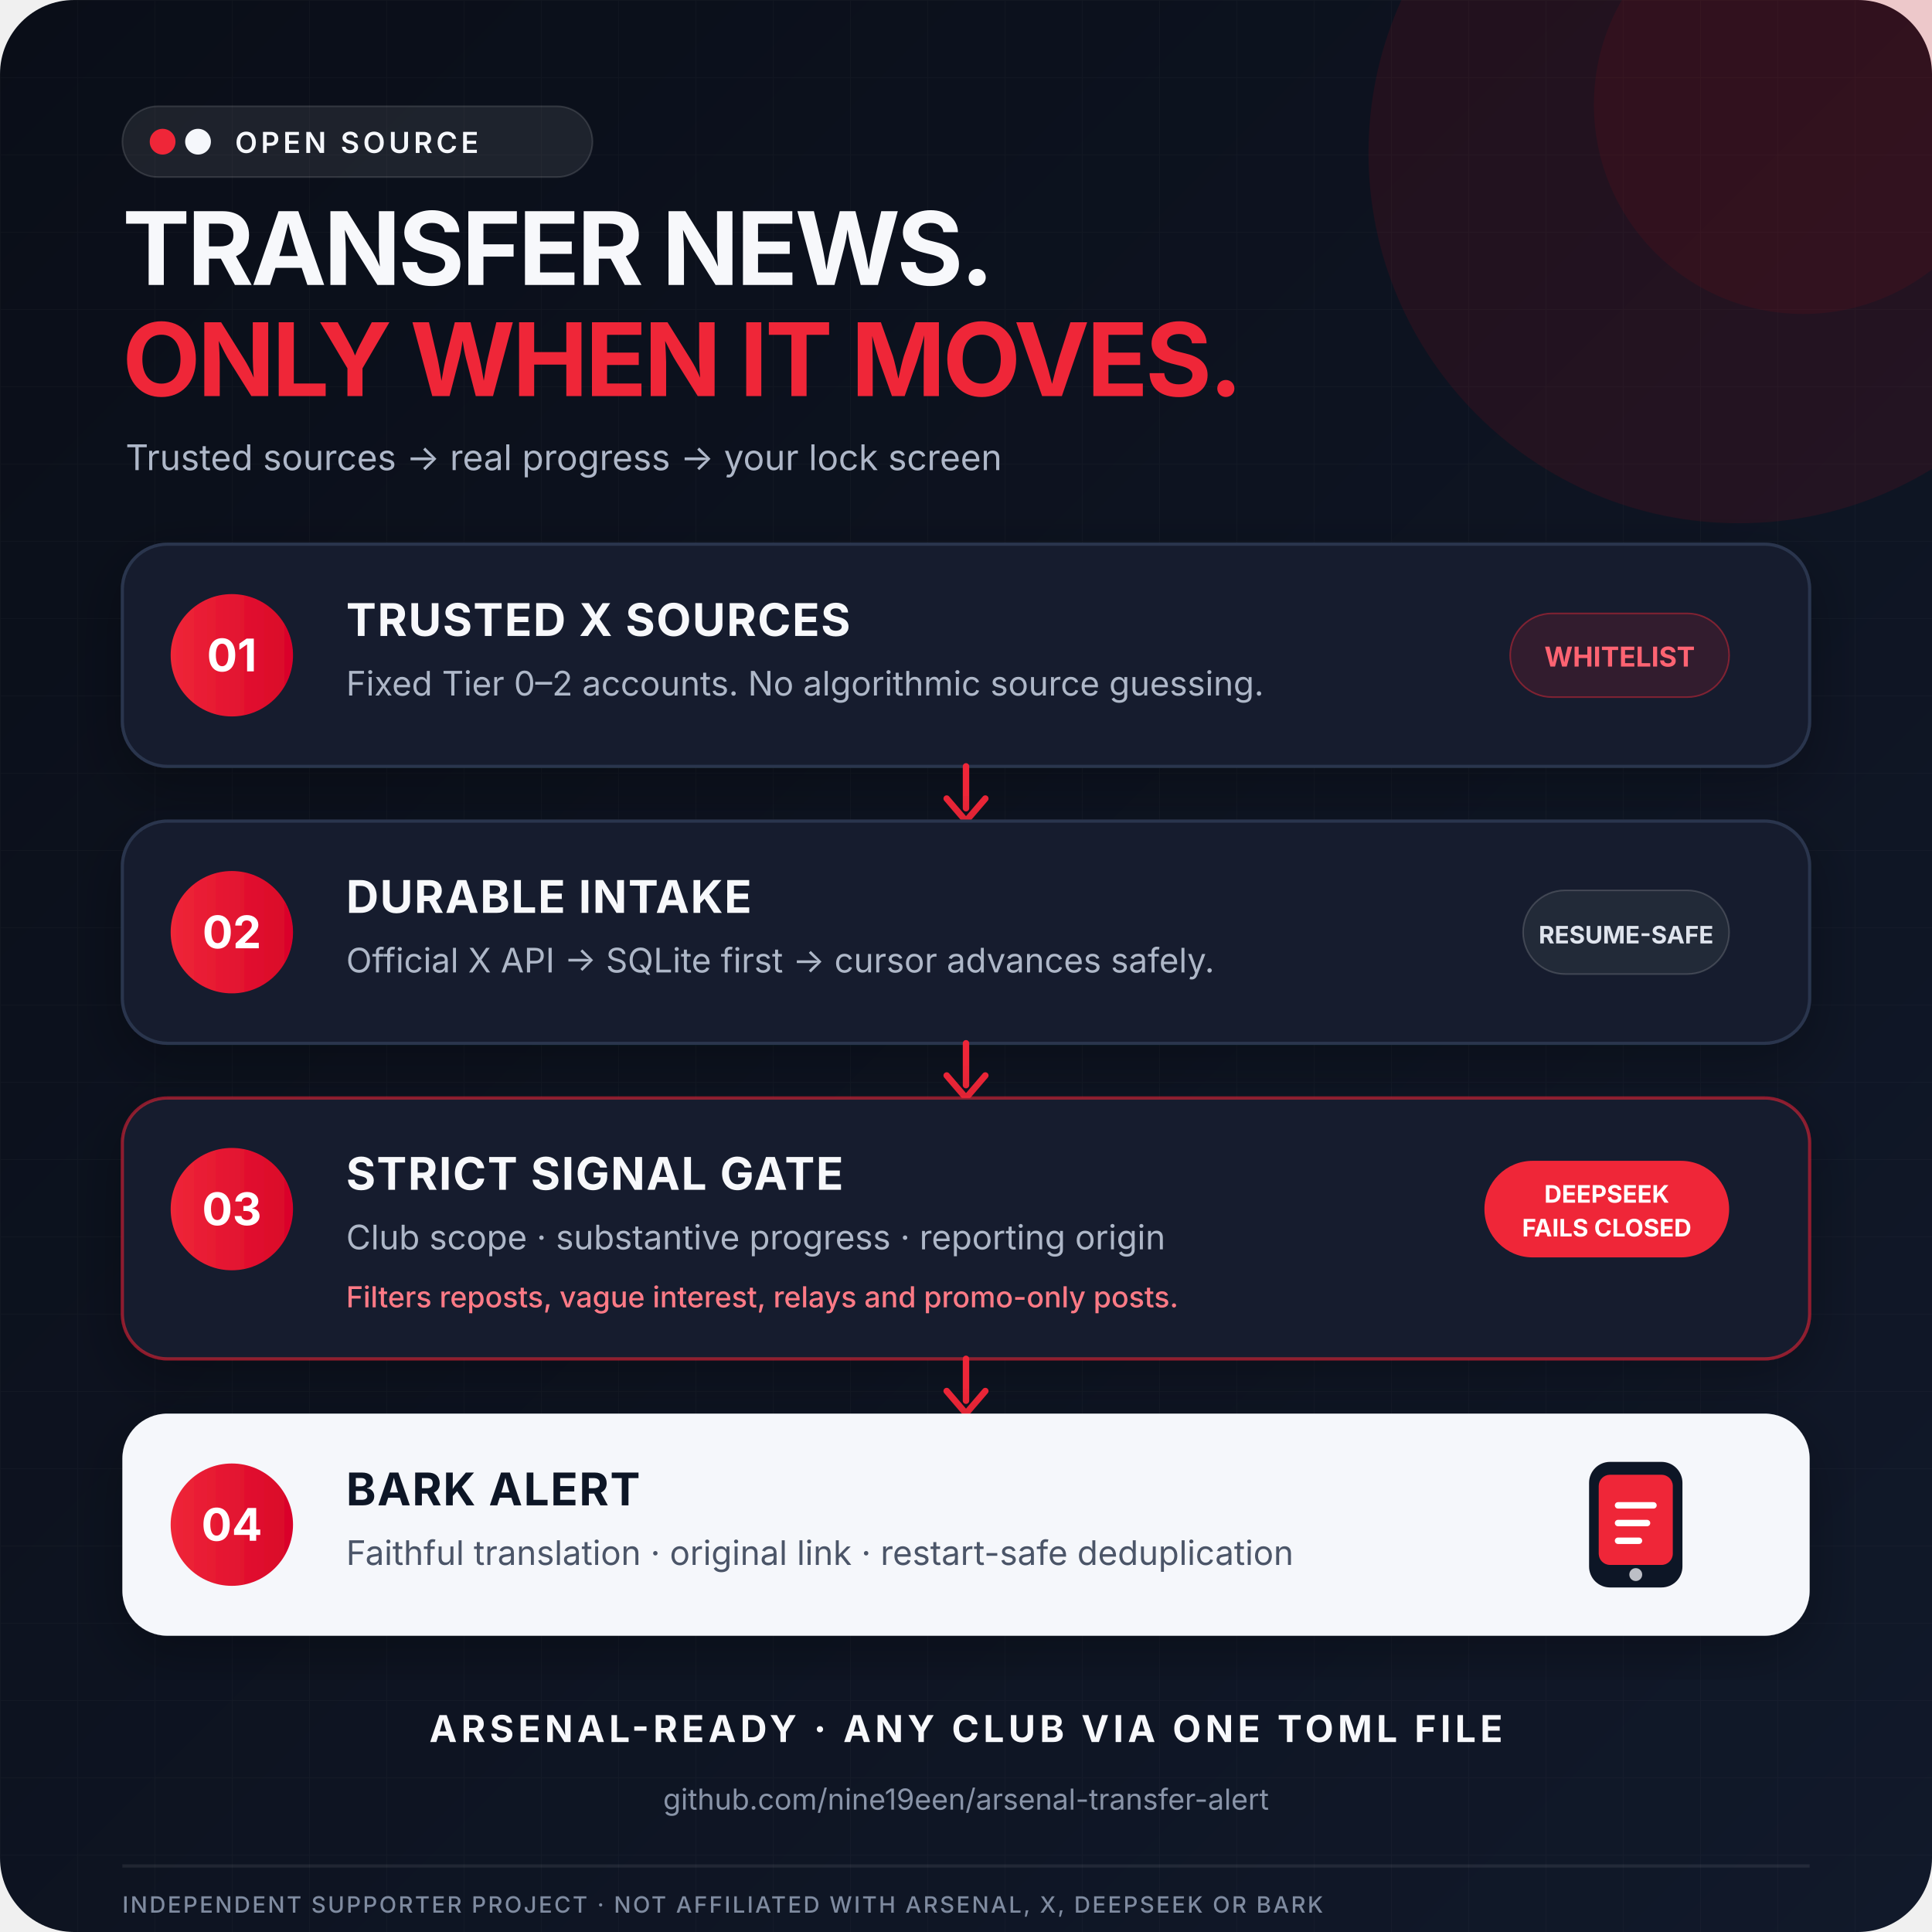
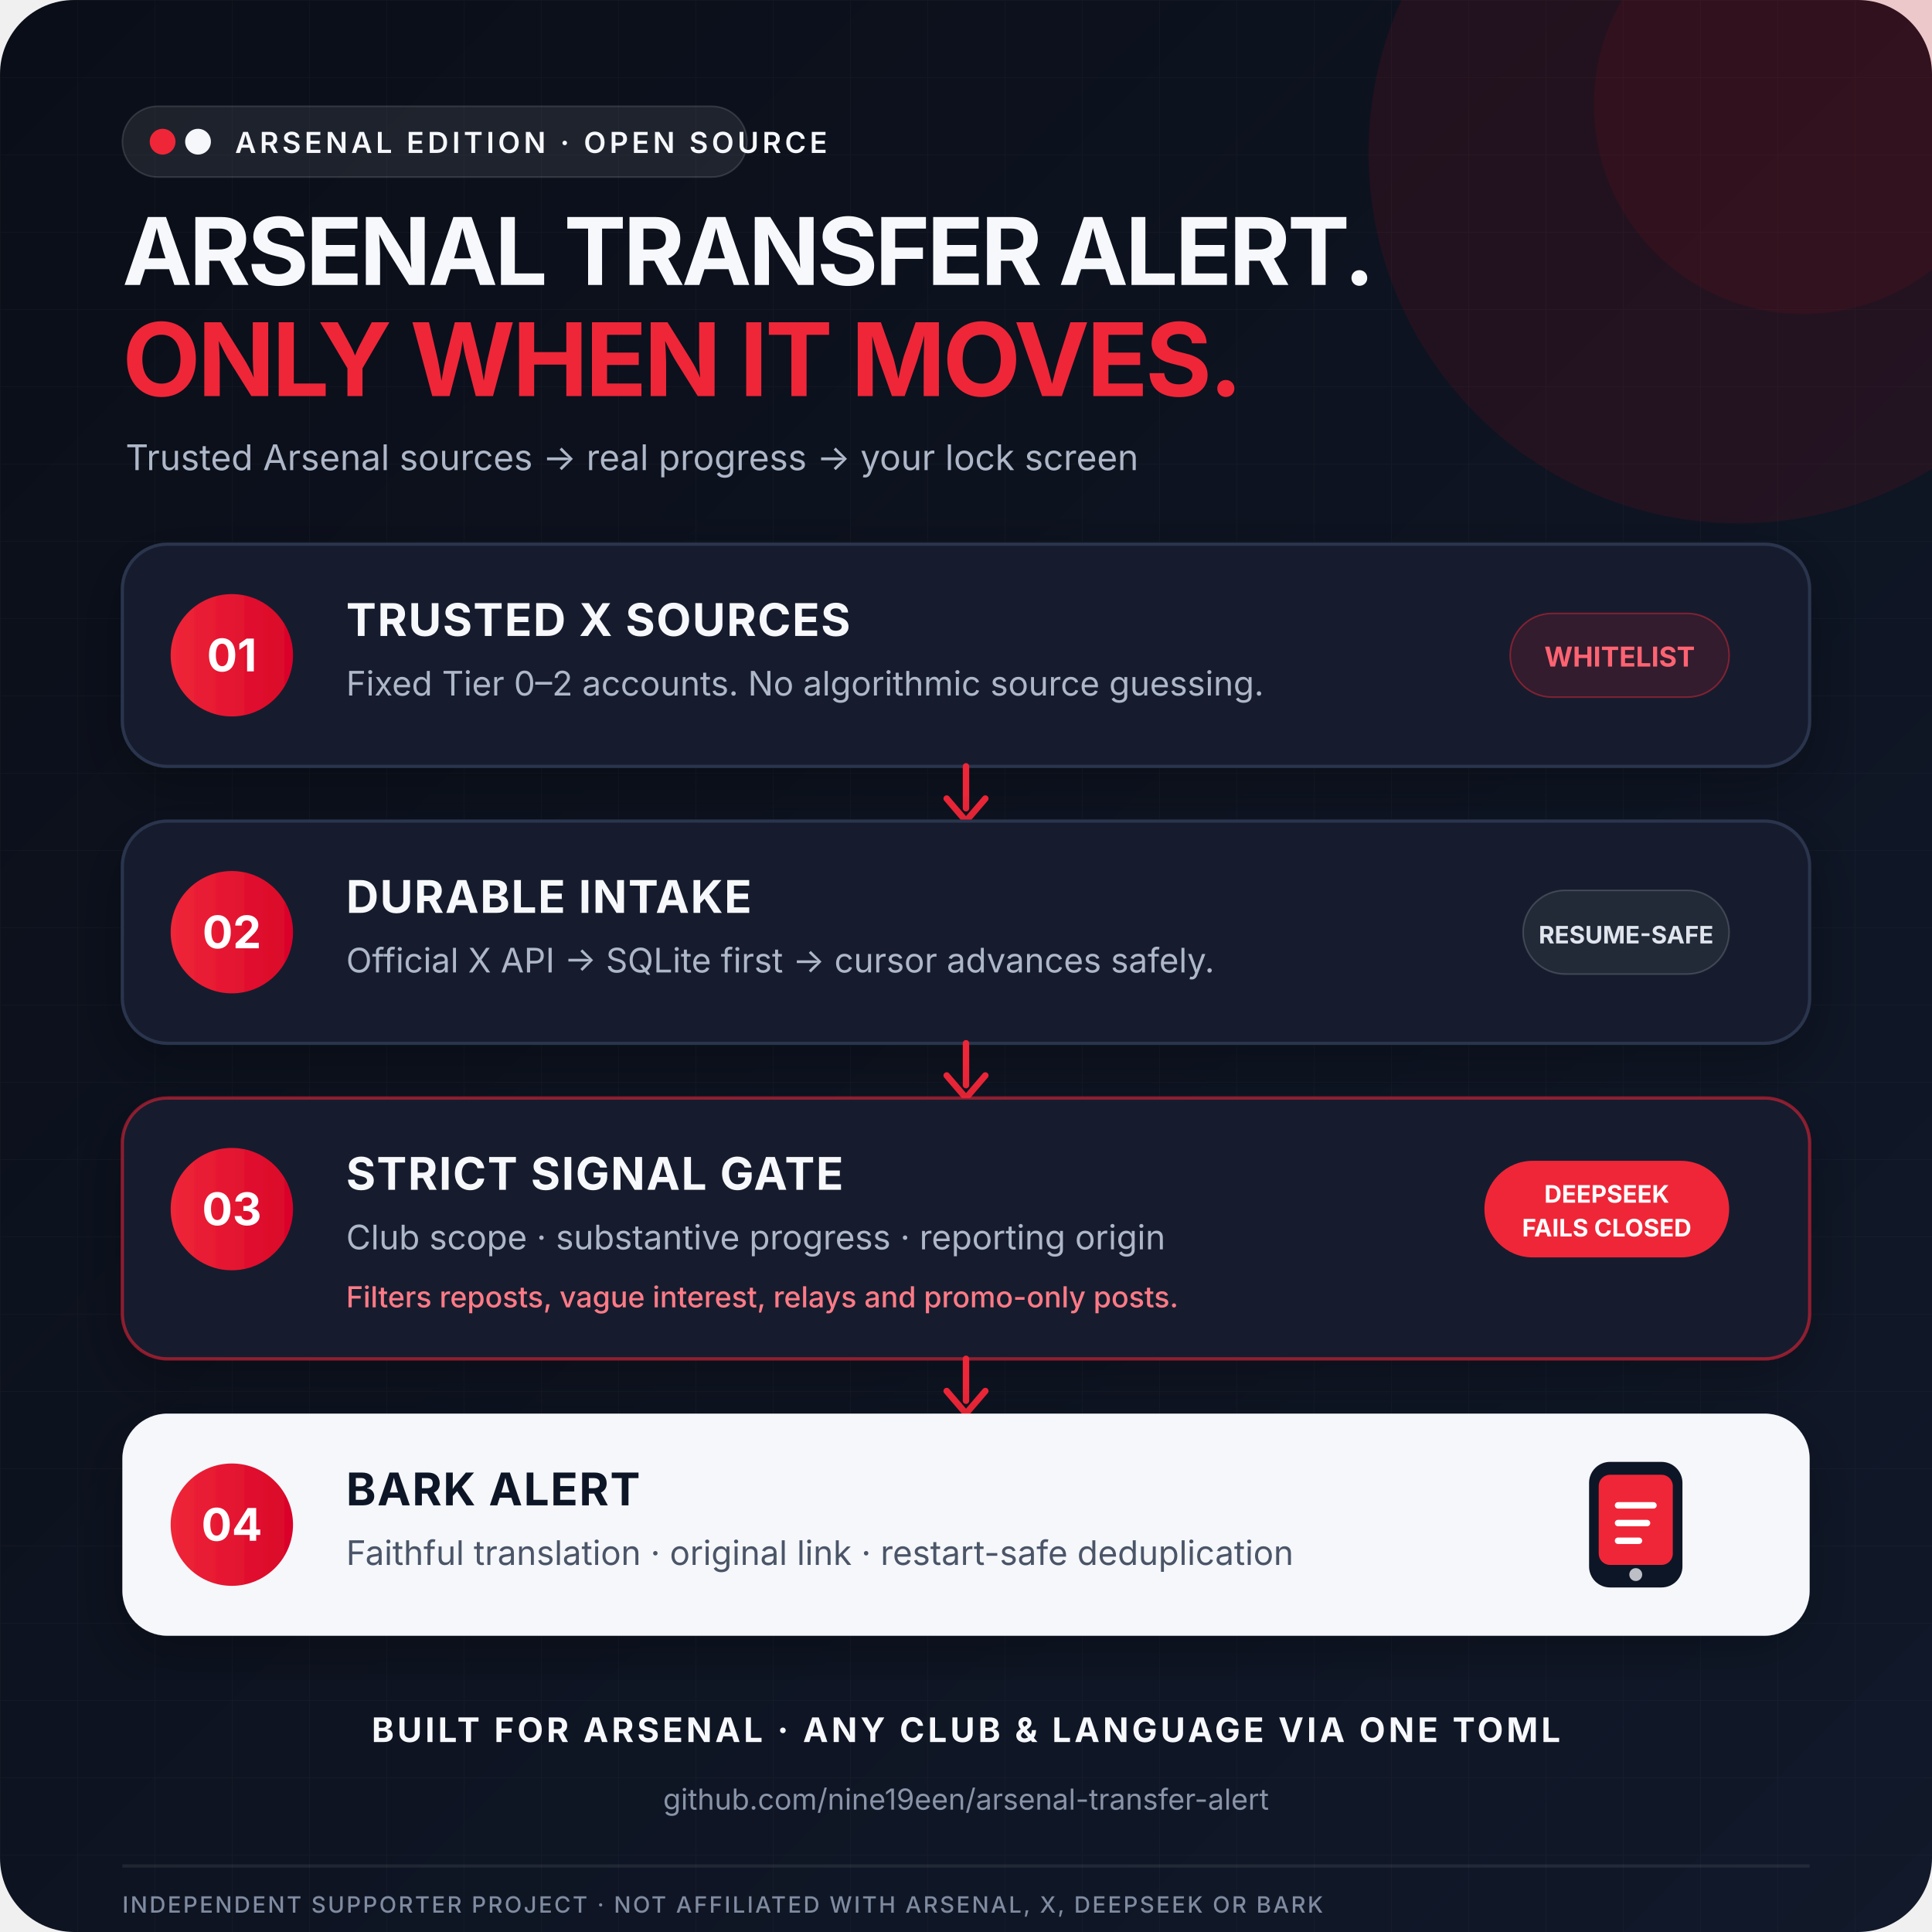
<svg xmlns="http://www.w3.org/2000/svg" width="1200" height="1200" viewBox="0 0 1200 1200" role="img" aria-labelledby="title desc">
  <defs>
    <linearGradient id="background" x1="0" y1="0" x2="1" y2="1">
      <stop offset="0" stop-color="#0a0e18" />
      <stop offset="1" stop-color="#11192a" />
    </linearGradient>
    <linearGradient id="redGlow" x1="0" y1="0" x2="1" y2="0">
      <stop offset="0" stop-color="#ef2638" />
      <stop offset="1" stop-color="#d90429" />
    </linearGradient>
    <filter id="shadow" x="-20%" y="-20%" width="140%" height="140%">
      <feDropShadow dx="0" dy="12" stdDeviation="18" flood-color="#000000" flood-opacity="0.30" />
    </filter>
    <pattern id="grid" width="48" height="48" patternUnits="userSpaceOnUse">
      <path d="M48 0H0V48" fill="none" stroke="#ffffff" stroke-opacity="0.025" stroke-width="1" />
    </pattern>
  </defs>
  <rect width="1200" height="1200" rx="46" fill="url(#background)" />
  <rect width="1200" height="1200" rx="46" fill="url(#grid)" />
  <circle cx="1080" cy="95" r="230" fill="#e30613" opacity="0.10" />
  <circle cx="1120" cy="65" r="130" fill="#e30613" opacity="0.08" />
  <g font-family="Inter, Segoe UI, Arial, sans-serif">
    <g transform="translate(76 66)">
-       <rect width="292" height="44" rx="22" fill="#ffffff" fill-opacity="0.08" stroke="#ffffff" stroke-opacity="0.13" />
+       <rect width="388" height="44" rx="22" fill="#ffffff" fill-opacity="0.08" stroke="#ffffff" stroke-opacity="0.13" />
      <circle cx="25" cy="22" r="8" fill="#ef2638" />
      <circle cx="47" cy="22" r="8" fill="#f5f7fb" />
-       <text x="70" y="29" fill="#f5f7fb" font-size="18" font-weight="600" letter-spacing="2.2">OPEN SOURCE</text>
+       <text x="70" y="29" fill="#f5f7fb" font-size="18" font-weight="600" letter-spacing="2.2">ARSENAL EDITION · OPEN SOURCE</text>
    </g>
-     <text x="76" y="177" fill="#f7f8fb" font-size="63" font-weight="750" letter-spacing="-1.8">TRANSFER NEWS.</text>
+     <text x="76" y="177" fill="#f7f8fb" font-size="58" font-weight="750" letter-spacing="-1.8">ARSENAL TRANSFER ALERT.</text>
    <text x="76" y="246" fill="#ef2638" font-size="63" font-weight="750" letter-spacing="-1.8">ONLY WHEN IT MOVES.</text>
-     <text x="78" y="292" fill="#aeb7c8" font-size="22" font-weight="400">Trusted sources → real progress → your lock screen</text>
+     <text x="78" y="292" fill="#aeb7c8" font-size="22" font-weight="400">Trusted Arsenal sources → real progress → your lock screen</text>
    <g filter="url(#shadow)">
      <rect x="76" y="338" width="1048" height="138" rx="28" fill="#161d2d" stroke="#2a354d" stroke-width="2" />
      <circle cx="144" cy="407" r="38" fill="url(#redGlow)" />
      <text x="144" y="417" text-anchor="middle" fill="#ffffff" font-size="28" font-weight="700">01</text>
      <text x="215" y="395" fill="#f7f8fb" font-size="28" font-weight="700" letter-spacing="0.8">TRUSTED X SOURCES</text>
      <text x="215" y="432" fill="#aeb7c8" font-size="21" font-weight="400">Fixed Tier 0–2 accounts. No algorithmic source guessing.</text>
      <rect x="938" y="381" width="136" height="52" rx="26" fill="#ef2638" fill-opacity="0.13" stroke="#ef2638" stroke-opacity="0.45" />
      <text x="1006" y="414" text-anchor="middle" fill="#ff6472" font-size="17" font-weight="650">WHITELIST</text>
    </g>
    <path d="M600 476V502" stroke="#ef2638" stroke-width="4" stroke-linecap="round" />
    <path d="M588 496L600 510L612 496" fill="none" stroke="#ef2638" stroke-width="4" stroke-linecap="round" stroke-linejoin="round" />
    <g filter="url(#shadow)">
      <rect x="76" y="510" width="1048" height="138" rx="28" fill="#161d2d" stroke="#2a354d" stroke-width="2" />
      <circle cx="144" cy="579" r="38" fill="url(#redGlow)" />
      <text x="144" y="589" text-anchor="middle" fill="#ffffff" font-size="28" font-weight="700">02</text>
      <text x="215" y="567" fill="#f7f8fb" font-size="28" font-weight="700" letter-spacing="0.8">DURABLE INTAKE</text>
      <text x="215" y="604" fill="#aeb7c8" font-size="21" font-weight="400">Official X API → SQLite first → cursor advances safely.</text>
      <rect x="946" y="553" width="128" height="52" rx="26" fill="#ffffff" fill-opacity="0.06" stroke="#ffffff" stroke-opacity="0.16" />
      <text x="1010" y="586" text-anchor="middle" fill="#dfe4ed" font-size="15" font-weight="650">RESUME-SAFE</text>
    </g>
    <path d="M600 648V674" stroke="#ef2638" stroke-width="4" stroke-linecap="round" />
    <path d="M588 668L600 682L612 668" fill="none" stroke="#ef2638" stroke-width="4" stroke-linecap="round" stroke-linejoin="round" />
    <g filter="url(#shadow)">
      <rect x="76" y="682" width="1048" height="162" rx="28" fill="#161d2d" stroke="#ef2638" stroke-opacity="0.55" stroke-width="2" />
      <circle cx="144" cy="751" r="38" fill="url(#redGlow)" />
      <text x="144" y="761" text-anchor="middle" fill="#ffffff" font-size="28" font-weight="700">03</text>
      <text x="215" y="739" fill="#f7f8fb" font-size="28" font-weight="700" letter-spacing="0.8">STRICT SIGNAL GATE</text>
      <text x="215" y="776" fill="#aeb7c8" font-size="21" font-weight="400">Club scope · substantive progress · reporting origin</text>
      <text x="215" y="812" fill="#ff7a86" font-size="18" font-weight="550">Filters reposts, vague interest, relays and promo-only posts.</text>
      <rect x="922" y="721" width="152" height="60" rx="30" fill="#ef2638" />
      <text x="998" y="747" text-anchor="middle" fill="#ffffff" font-size="15" font-weight="650">DEEPSEEK</text>
      <text x="998" y="768" text-anchor="middle" fill="#ffffff" font-size="15" font-weight="650">FAILS CLOSED</text>
    </g>
    <path d="M600 844V870" stroke="#ef2638" stroke-width="4" stroke-linecap="round" />
    <path d="M588 864L600 878L612 864" fill="none" stroke="#ef2638" stroke-width="4" stroke-linecap="round" stroke-linejoin="round" />
    <g filter="url(#shadow)">
      <rect x="76" y="878" width="1048" height="138" rx="28" fill="#f5f7fb" />
      <circle cx="144" cy="947" r="38" fill="url(#redGlow)" />
      <text x="144" y="957" text-anchor="middle" fill="#ffffff" font-size="28" font-weight="700">04</text>
      <text x="215" y="935" fill="#111827" font-size="28" font-weight="750" letter-spacing="0.8">BARK ALERT</text>
      <text x="215" y="972" fill="#4b5568" font-size="21" font-weight="400">Faithful translation · original link · restart-safe deduplication</text>
      <g transform="translate(987 908)">
        <rect width="58" height="78" rx="13" fill="#111827" />
        <rect x="6" y="8" width="46" height="56" rx="7" fill="#ef2638" />
        <circle cx="29" cy="70" r="4" fill="#f5f7fb" opacity="0.75" />
        <path d="M18 27H40M18 38H36M18 49H31" stroke="#ffffff" stroke-width="4" stroke-linecap="round" />
      </g>
    </g>
-     <text x="600" y="1082" text-anchor="middle" fill="#f7f8fb" font-size="23" font-weight="650" letter-spacing="2.6">ARSENAL-READY · ANY CLUB VIA ONE TOML FILE</text>
+     <text x="600" y="1082" text-anchor="middle" fill="#f7f8fb" font-size="21" font-weight="650" letter-spacing="2.0">BUILT FOR ARSENAL · ANY CLUB &amp; LANGUAGE VIA ONE TOML</text>
    <text x="600" y="1124" text-anchor="middle" fill="#8994a8" font-size="18" font-weight="400">github.com/nine19een/arsenal-transfer-alert</text>
    <rect x="76" y="1158" width="1048" height="2" fill="#ffffff" opacity="0.08" />
    <text x="76" y="1188" fill="#7f8ba0" font-size="14" font-weight="500" letter-spacing="1.2">INDEPENDENT SUPPORTER PROJECT · NOT AFFILIATED WITH ARSENAL, X, DEEPSEEK OR BARK</text>
  </g>
</svg>
